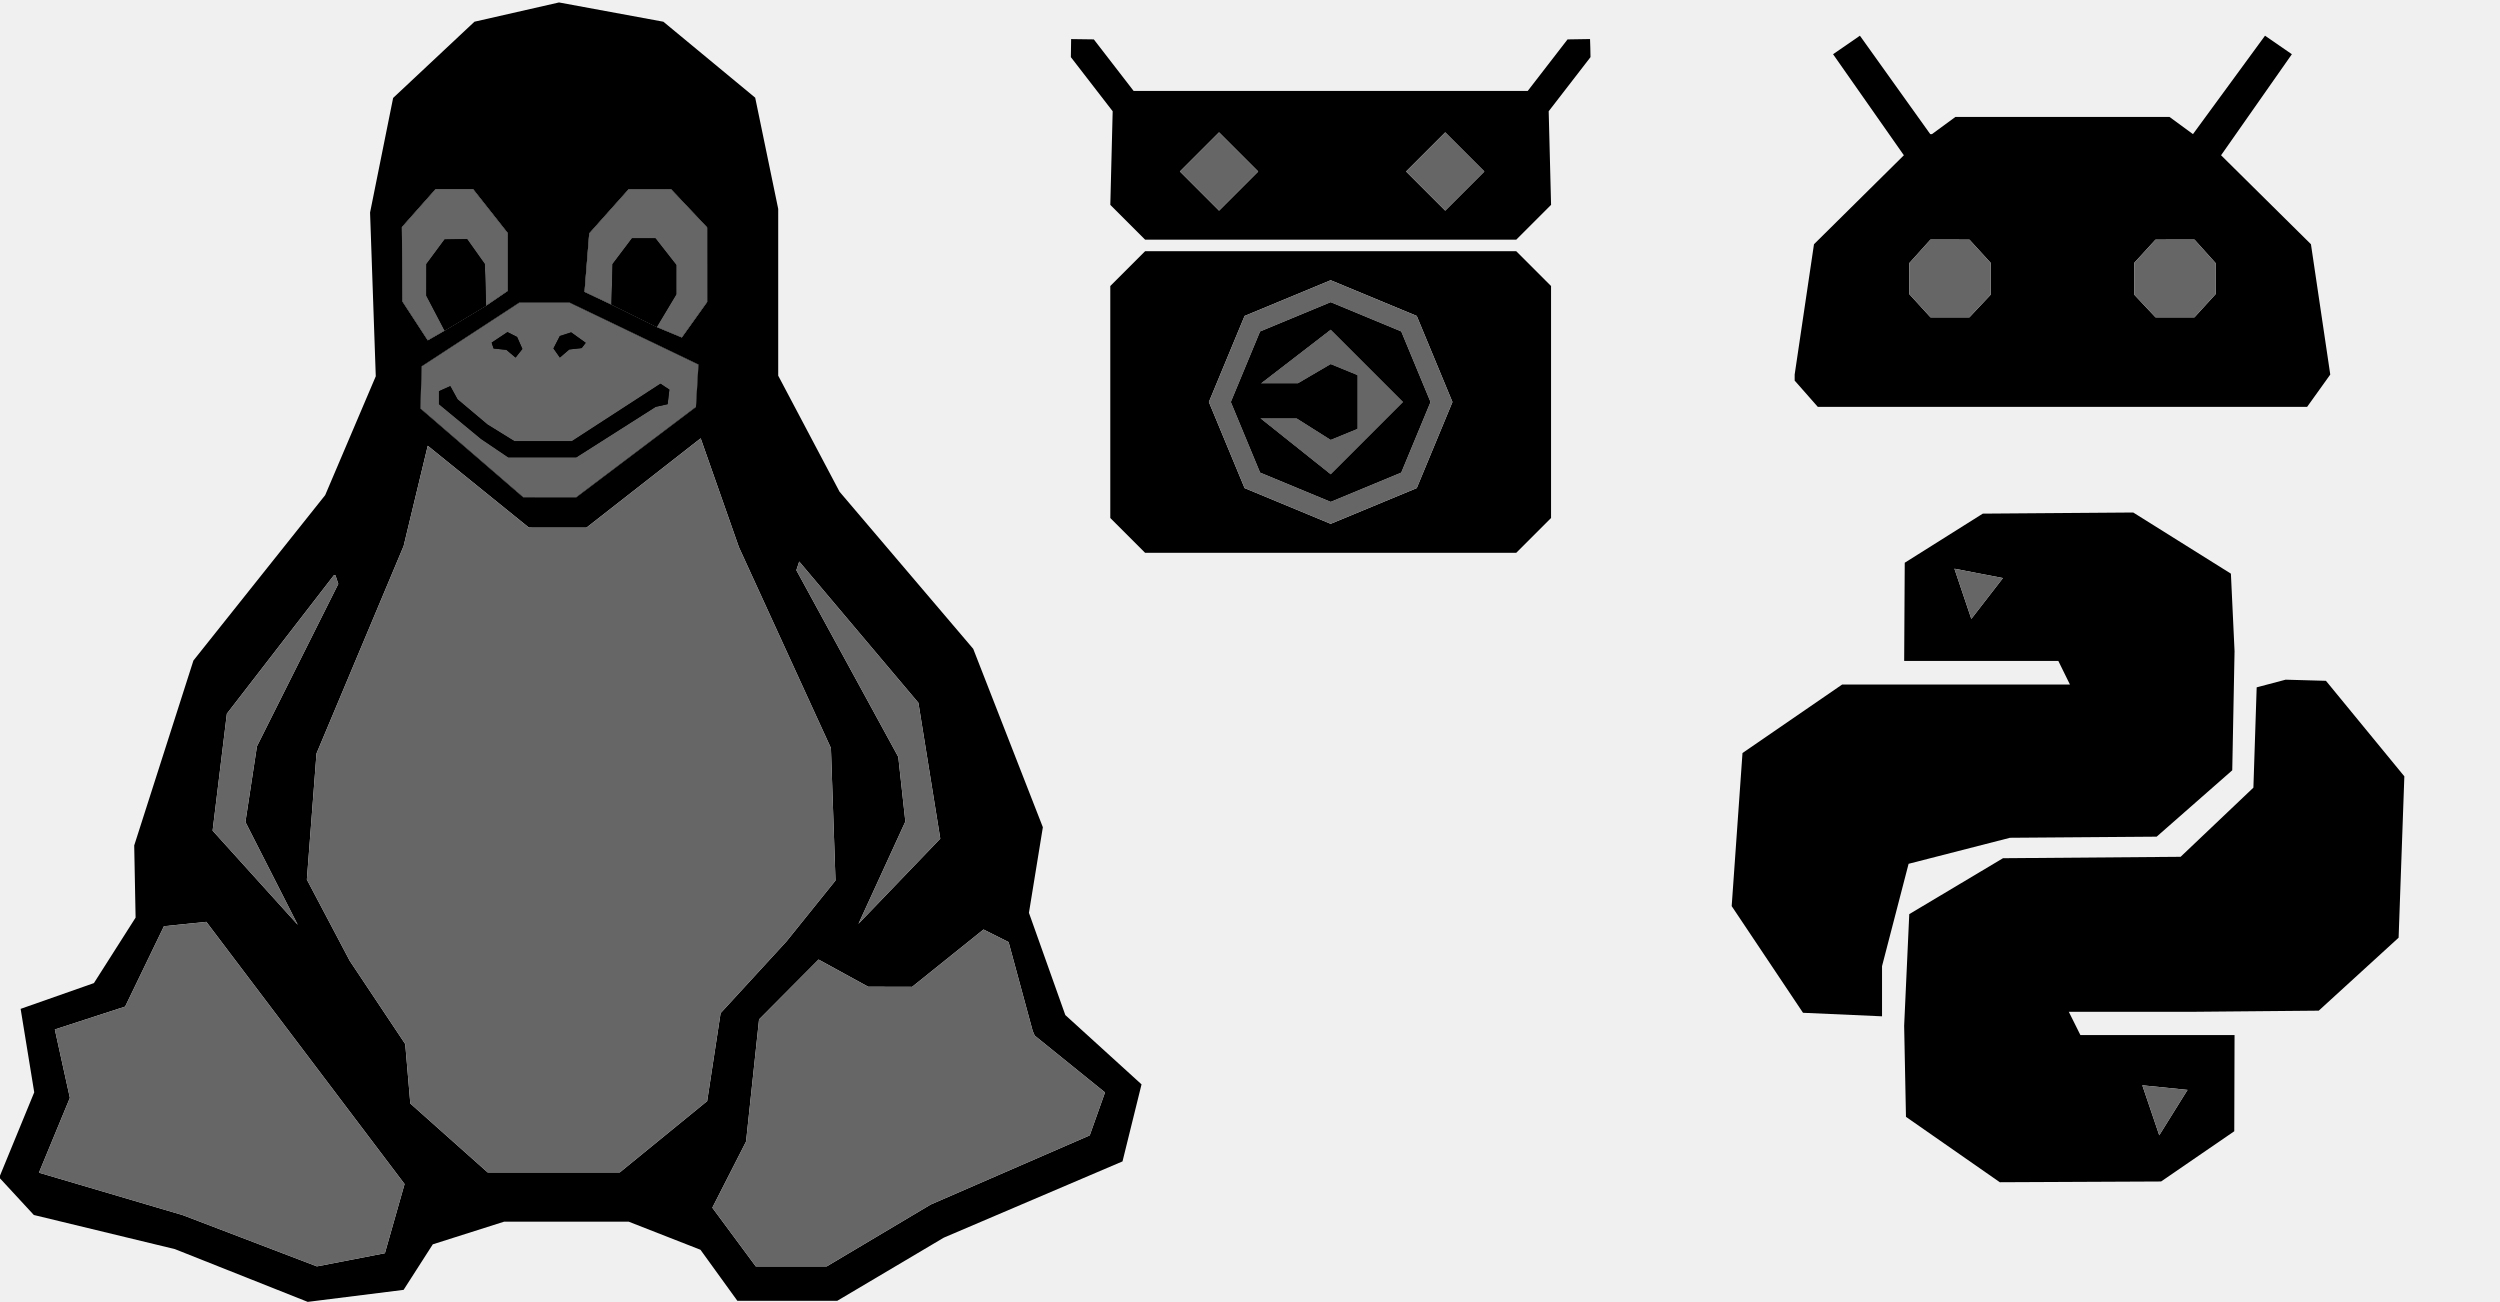
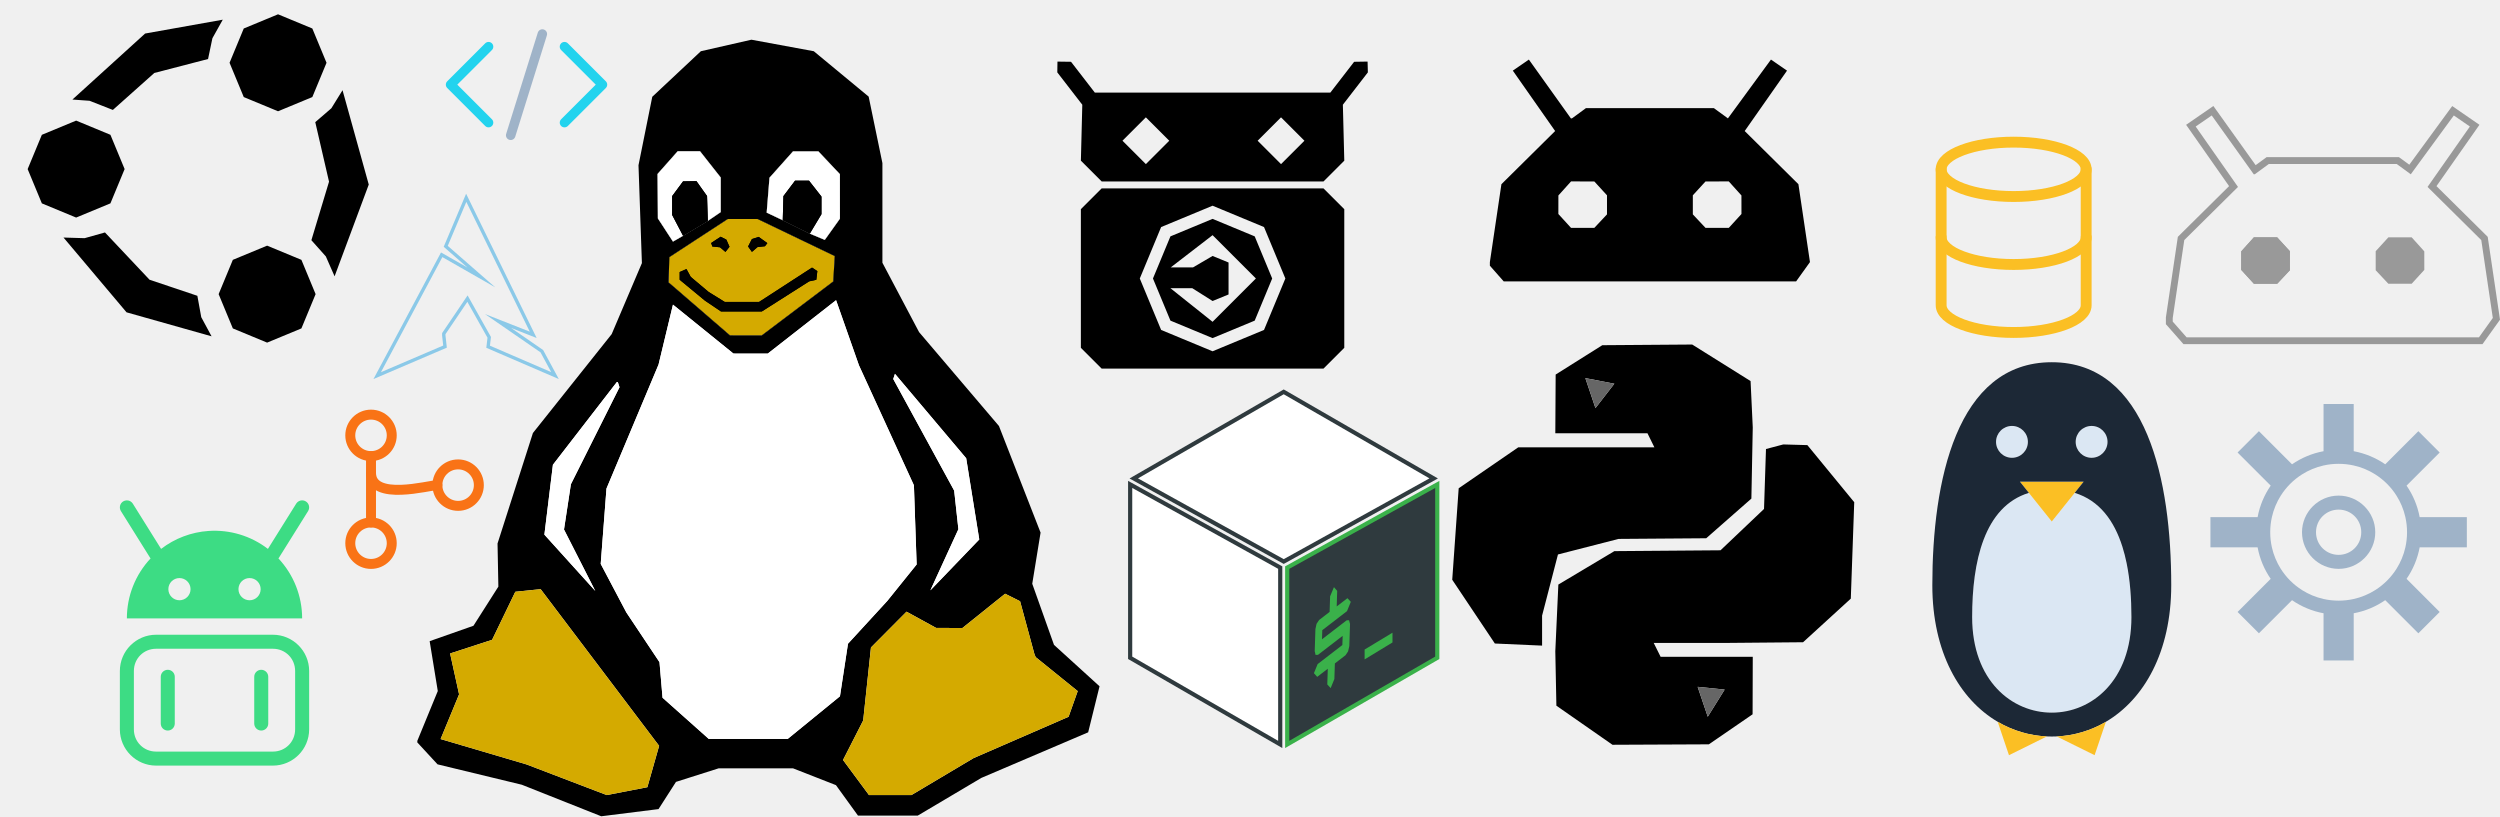
- <svg xmlns="http://www.w3.org/2000/svg" width="2181.276" height="1135.894" viewBox="0 0 2181.276 1135.894" version="1.1" id="svg1" xml:space="preserve">
-   <defs id="defs1" />
-   <path style="fill:#ececec;fill-opacity:1;stroke-width:10;stroke-linecap:square;paint-order:stroke fill markers" d="M 373.226,296.944 C 397.071,283.508 420.402,269.26 443,253.83 v -50.486 l -30.285,-38.4 h -32.596 l -29.459,33.218 0.492,64.916 z" id="path122" />
-   <path id="path123" style="fill:#000000;fill-opacity:1;stroke-width:10;stroke-linecap:square;paint-order:stroke fill markers" d="M 548.5 165.092 L 514.098 203.646 L 510 254.641 L 533.5 265.771 L 572.963 285.309 L 594.885 294.443 L 617 263.449 L 616.98 198.443 L 585.5 165.094 L 548.5 165.092 z " />
-   <path style="fill:#000000;fill-opacity:1;stroke-width:10;stroke-linecap:square;paint-order:stroke fill markers" d="m 453.188,263.945 h 43.623 l 112.617,54.094 -2.217,37.096 -104.444,78.81 -46.267,-0.059 -89.683,-77.441 1.111,-36.857 z" id="path57" />
-   <path id="path166" style="fill:#000000;fill-opacity:1;stroke-width:10;stroke-linecap:square;paint-order:stroke fill markers" d="M 380.117 164.943 L 350.658 198.162 L 351.15 263.078 L 373.227 296.943 L 387.988 288.443 L 424.113 266.725 L 443 253.83 L 443 203.344 L 412.715 164.943 L 380.117 164.943 z " />
-   <path id="path57-8" style="fill:#666666;fill-opacity:1;stroke-width:10;stroke-linecap:square;paint-order:stroke fill markers" d="m 453.188,263.943 -85.26,55.645 -1.109,36.855 89.682,77.441 46.268,0.059 104.443,-78.809 2.217,-37.096 -112.617,-54.096 z m -10.402,25.85 8.385,4.279 4.588,10.371 -5.926,7.5 -7.967,-6.732 -11.178,-1.154 -1.688,-5.096 z m 55.537,0.232 12.678,9.107 -3.5,4.543 -10.863,1.217 -8.137,7.01 -5.574,-7.881 5.574,-10.84 z m 77.938,44.826 7.74,5.121 -1.5,12.645 -10.471,2.326 -69.18,44 H 443.4 L 419.785,382.986 383,352.588 v -11.244 l 9.883,-4.4 6.295,11.5 26.125,22 23.441,14.5 h 50.277 z" />
-   <path id="path1" style="fill:#000000" d="m 487.736,2.137 -73.77,16.807 -70.959,66.52 -20.121,99.98 4.979,142.859 -44.133,103.703 -114.967,144.314 -51.666,161.346 1.211,62.957 L 81.934,857.771 18,880.24 29.871,953.061 0,1025.76 v 2.359 l 29.527,31.971 123.037,29.762 115.936,46.043 83.645,-10.48 25.473,-39.723 62.139,-19.746 108.744,-0.039 62.674,24.537 32.174,44.5 h 87.191 l 92.957,-55.086 L 979.398,1013.334 996,946.123 929.5,885.648 897.758,796.443 909.906,721.764 849.146,566.121 732.5,429.014 679,327.783 v -145.5 L 658.918,85.232 578.789,18.943 Z M 380.117,164.943 h 32.598 L 443,203.344 v 50.486 l -18.887,12.895 -36.125,21.719 -14.762,8.5 -22.076,-33.865 -0.492,-64.916 z M 548.5,165.092 l 37,0.002 31.48,33.35 L 617,263.449 594.885,294.443 572.963,285.309 533.5,265.771 510,254.641 l 4.098,-50.994 z m -95.312,98.852 h 43.623 l 112.617,54.096 -2.217,37.096 -104.443,78.809 -46.268,-0.059 -89.682,-77.441 1.109,-36.855 z m 158.158,118.5 33.381,95 L 725,652.713 l 3.988,115.535 -42.82,53.195 -57.426,62.529 -11.723,76.742 -76.264,62.229 H 425.479 L 358,962.84 l -4.441,-51.918 -48.414,-72.609 -37.414,-70.869 8.416,-110 76.008,-181 21.068,-87.5 88.277,71.422 50.164,0.01 z m 85.975,107.5 L 801.312,613.201 820.406,731.744 749,806.064 789.924,716.812 783.768,660.443 694.82,497.521 Z m -406.031,12 h 1.391 l 2.488,7.541 -70.973,141.66 -10.066,66.057 45.684,89.742 L 185.5,724.729 197.939,622.711 Z M 180.039,804.324 353,1033.094 335.832,1093.443 276.5,1104.932 159.477,1060.213 33.969,1023.166 60.967,957.914 47.836,898.209 l 61.34,-19.941 33.861,-70.131 z m 678.09,6.668 21.871,10.969 21.02,77.482 1.77,4.135 61.34,49.586 -13.318,37.455 -138.697,60.32 -90.799,54.006 H 659.412 L 621.5,1053.721 l 29.43,-57.701 11.35,-106.574 51.92,-52.25 43.301,23.732 38.312,0.098 z" />
-   <path id="path17" d="m 1622.794,31.15 -23.43,16.15 61.781,88.176 -78.426,77.623 -16.855,113.699 v 5.277 l 20.215,22.949 h 213.443 213.443 l 20.215,-28.227 -16.855,-113.699 -78.426,-77.623 61.781,-88.176 -23.43,-16.15 -62.859,85.875 -20.48,-15 h -93.389 -93.389 l -20.48,15 h -1.5 z m 61.57,177.877 34,0.074 18.5,20.213 v 27.836 l -18.5,19.699 -34,0.008 -18.5,-20.25 0.043,-27.082 z m 230.316,0 18.457,20.498 0.043,27.082 -18.5,20.25 -34,-0.008 -18.5,-19.699 v -27.836 l 18.5,-20.213 z" />
-   <path d="M 1322.938,219.199 H 999.106 l -30.369,30.369 v 202.395 l 30.369,30.369 h 323.832 l 30.369,-30.369 V 249.568 Z m -161.916,237.829 -75.104,-31.157 -31.158,-75.105 31.158,-75.105 75.104,-31.157 75.106,31.157 31.156,75.105 -31.156,75.105 z m 0,-193.298 -61.514,25.521 -25.522,61.514 25.522,61.514 61.514,25.522 61.514,-25.522 25.522,-61.514 -25.522,-61.514 z m 0,150.277 -61.559,-49.079 h 31.917 l 29.642,18.711 23.326,-9.566 v -46.652 l -23.326,-9.566 -28.534,16.704 h -32.529 l 61.062,-47.054 63.241,63.241 z m 226.304,-379.945 -19.628,0.325 -34.745,44.97 H 989.111 l -34.745,-44.989 -19.8,-0.268 -0.229,15.748 36.485,47.226 -2.064,81.665 30.369,30.369 h 323.832 l 30.369,-30.369 -2.083,-81.665 36.485,-47.226 c 0,-5.1 -0.268,-11.037 -0.401,-15.786 z m -323.698,149.723 -34.153,-34.153 34.153,-34.153 34.153,34.153 z m 197.33,0 -34.153,-34.153 34.153,-34.153 34.153,34.153 z" id="path1-3" style="stroke-width:19.112" />
-   <path d="m 1861.257,447.163 85.229,53.358 3.182,67.631 -2.006,103.939 -65.954,57.907 -127.966,0.973 -88.476,22.706 -23.173,89.306 v 43.76 l -68.939,-3.068 -62.242,-93.079 9.433,-133.577 86.98,-59.78 h 198.713 l -10.112,-20.555 h -134.517 l 0.495,-85.687 68.104,-42.844 z m -156.02,49.035 14.758,43.794 27.591,-35.621 z m 324.176,97.822 68.406,83.353 -5.008,140.772 -69.701,63.671 -107.193,0.966 h -110.876 l 10.112,20.307 h 134.517 l -0.248,83.937 -63.864,43.834 -140.688,0.654 -81.893,-57.058 -1.585,-79.44 4.458,-97.427 81.779,-48.787 154.975,-1.238 63.51,-60.34 2.86,-87.512 25.28,-6.683 z m -160.231,352.903 14.79,43.639 24.669,-39.615 z" id="path1-6" style="stroke-width:24.765" />
-   <path style="fill:#666666;fill-opacity:1;stroke-width:10;stroke-linecap:square;paint-order:stroke fill markers" d="m 143.036,808.137 37.002,-3.813 L 353,1033.094 335.832,1093.444 276.5,1104.931 159.477,1060.213 33.969,1023.167 60.967,957.913 47.836,898.209 109.176,878.268 Z" id="path50" />
-   <path style="fill:#666666;fill-opacity:1;stroke-width:10;stroke-linecap:square;paint-order:stroke fill markers" d="m 621.5,1053.721 29.43,-57.701 5.675,-53.288 5.675,-53.288 51.919,-52.249 43.3,23.732 38.312,0.099 62.317,-50.033 21.87,10.968 21.019,77.483 1.771,4.133 61.34,49.587 -13.319,37.454 -138.696,60.32 -90.799,54.005 H 659.412 Z" id="path51" />
-   <path style="fill:#666666;fill-opacity:1;stroke-width:10;stroke-linecap:square;paint-order:stroke fill markers" d="m 694.82,497.521 2.5,-7.576 103.993,123.257 19.092,118.543 -71.405,74.32 40.923,-89.252 -6.157,-56.367 z" id="path52" />
-   <path id="path53" style="fill:#666666;fill-opacity:1;stroke-width:10;stroke-linecap:square;paint-order:stroke fill markers" d="M 291.289 501.943 L 197.939 622.711 L 185.5 724.729 L 259.812 806.943 L 214.129 717.201 L 224.195 651.145 L 295.168 509.484 L 292.68 501.943 L 291.289 501.943 z " />
-   <path style="fill:#666666;fill-opacity:1;stroke-width:10;stroke-linecap:square;paint-order:stroke fill markers" d="m 373.222,388.943 88.277,71.421 50.165,0.01 99.681,-77.931 33.381,95 80.273,175.269 1.994,57.768 1.994,57.768 -42.822,53.195 -57.425,62.528 -11.723,76.743 -76.264,62.23 H 425.479 l -67.479,-60.105 -4.442,-51.918 -48.414,-72.609 -37.413,-70.868 8.416,-110 76.008,-181 z" id="path54" />
-   <path style="fill:#666666;fill-opacity:1;stroke-width:10;stroke-linecap:square;paint-order:stroke fill markers" d="m 380.118,164.944 h 32.596 L 443,203.344 v 50.486 l -18.886,12.895 -1.118,-36.281 -15.514,-21.846 -19.516,0.346 -15.917,21.5 -0.048,27.473 15.988,30.527 -14.762,8.5 -22.075,-33.866 -0.492,-64.916 z" id="path55" />
-   <path style="fill:#666666;fill-opacity:1;stroke-width:10;stroke-linecap:square;paint-order:stroke fill markers" d="m 548.5,165.092 37,0.002 31.481,33.351 0.019,65.005 -22.115,30.995 -21.921,-9.136 L 590,256.874 v -25.714 l -18.171,-23.216 h -20.362 l -16.967,22.5 -1,35.327 -23.5,-11.13 4.099,-50.995 z" id="path56" />
-   <path style="fill:#000000;fill-opacity:1;stroke-width:10;stroke-linecap:square;paint-order:stroke fill markers" d="m 424.114,266.725 -36.126,21.719 -15.988,-30.527 0.048,-27.473 15.917,-21.5 19.516,-0.346 15.514,21.846 z" id="path68" />
-   <path style="fill:#000000;fill-opacity:1;stroke-width:10;stroke-linecap:square;paint-order:stroke fill markers" d="m 551.467,207.944 h 20.362 L 590,231.16 v 25.714 l -17.037,28.434 -39.464,-19.536 1,-35.327 z" id="path69" />
-   <path d="m 1161.022,287.504 -61.062,47.055 h 32.529 l 28.533,-16.703 23.326,9.564 v 46.652 l -23.326,9.566 -29.641,-18.711 h -31.918 l 61.559,49.078 63.242,-63.26 z" style="fill:#666666;fill-opacity:1;stroke-width:19.112" id="path75" />
-   <path d="m 1161.022,263.731 -61.512,25.521 -25.523,61.514 25.523,61.514 61.512,25.521 61.514,-25.521 25.523,-61.514 -25.523,-61.514 z m 0,23.773 63.242,63.242 -63.242,63.26 -61.559,-49.078 h 31.918 l 29.64,18.711 23.326,-9.566 v -46.652 l -23.326,-9.564 -28.533,16.703 h -32.529 z" style="fill:#000000;fill-opacity:1;stroke-width:19.112" id="path74" />
-   <path d="m 1161.022,244.504 -75.103,31.156 -31.158,75.105 31.158,75.105 75.103,31.156 75.107,-31.156 31.156,-75.105 -31.156,-75.105 z m 0,19.227 61.514,25.521 25.523,61.514 -25.523,61.514 -61.514,25.521 -61.512,-25.521 -25.523,-61.514 25.523,-61.514 z" style="fill:#666666;fill-opacity:1;stroke-width:19.112" id="path73" />
-   <path d="m 1063.629,115.479 -34.154,34.152 34.154,34.154 34.152,-34.154 z" style="fill:#666666;fill-opacity:1;stroke-width:19.112" id="path71" />
-   <path d="m 1260.959,115.479 -34.154,34.152 34.154,34.154 34.152,-34.154 z" style="fill:#666666;fill-opacity:1;stroke-width:19.112" id="path70" />
-   <path d="m 1684.364,209.027 -18.457,20.498 -0.043,27.082 18.5,20.25 34,-0.008 18.5,-19.699 v -27.836 l -18.5,-20.213 z m 230.316,0 -34,0.074 -18.5,20.213 v 27.836 l 18.5,19.699 34,0.008 18.5,-20.25 -0.043,-27.082 z" id="path76" style="fill:#666666;fill-opacity:1" />
-   <path d="m 1705.236,496.197 14.758,43.795 27.592,-35.621 z m 163.945,450.727 14.791,43.639 24.668,-39.615 z" style="stroke-width:24.765;fill:#666666;fill-opacity:1" id="path77" />
-   <path style="fill:#000000;fill-opacity:1;stroke-width:10;stroke-linecap:square;paint-order:stroke fill markers" d="m 461.5,460.365 50.164,0.01" id="path124" />
-   <path d="m -243.721,394.832 -50.054,20.733 -20.733,50.054 20.733,50.054 50.054,20.733 50.054,-20.733 20.733,-50.054 -20.733,-50.054 z m -300.212,124.469 25.009,1.799 34.05,13.355 60.511,-53.955 78.469,-20.382 6.355,-30.351 15.13,-27.068 -113.39,20.229 z m 394.373,-13.638 -16.323,26.373 -23.493,20.251 20.091,86.933 -25.758,85.426 21.11,23.684 12.768,29.044 49.887,-133.972 z m -388.935,44.382 -50.054,20.733 -20.733,50.054 20.74,50.041 50.047,20.726 50.054,-20.733 20.733,-50.054 -20.733,-50.054 -50.054,-20.733 v 0.01 z m 42.078,163.288 -29.687,8.348 -30.825,-0.916 92.033,109.18 124.127,35.03 -15.062,-27.936 -5.676,-31.226 -69.82,-23.455 -65.091,-69.046 v 0.01 z m 236.753,19.264 -50.054,20.733 -20.733,50.054 20.733,50.054 50.054,20.733 50.054,-20.733 20.733,-50.054 -20.733,-50.054 z" id="path1-7" style="stroke-width:20.759" />
-   <path d="M 442.785,289.793 429,298.961 l 1.688,5.096 11.178,1.154 7.967,6.732 5.926,-7.5 -4.588,-10.371 z m 55.537,0.232 -9.822,3.156 -5.574,10.84 5.574,7.881 8.137,-7.01 10.863,-1.217 3.5,-4.543 z m 77.938,44.826 -77.238,50.092 h -50.277 l -23.441,-14.5 -26.125,-22 -6.295,-11.5 L 383,341.344 v 11.244 l 36.785,30.398 23.615,15.957 h 59.449 l 69.18,-44 10.471,-2.326 1.5,-12.645 z" style="fill:#000000" id="path1-1" />
-   <path d="m 2552.807,417.447 25.697,29.174 h 217.961 218.582 l 25.561,-35.691 -17.938,-120.998 -74.797,-74.031 62.723,-89.518 -39.73,-27.387 -62.691,85.648 -15.051,-11.023 h -96.658 -96.658 l -15.941,11.674 -61.709,-86.363 -39.822,27.451 62.723,89.518 -74.797,74.031 -17.453,117.727 z m 10,-3.775 v -5.277 l 16.855,-113.699 78.426,-77.623 -61.781,-88.176 23.43,-16.15 61.359,85.875 h 1.5 l 20.48,-15 h 93.389 93.389 l 20.48,15 62.859,-85.875 23.43,16.15 -61.781,88.176 78.426,77.623 16.855,113.699 -20.215,28.227 h -213.443 -213.443 z" style="fill:#999999" id="path175" />
-   <path d="m 2869.123,334.787 12.828,13.66 h 25.264 l 12.902,-14.121 -0.031,-19.363 -12.906,-14.334 -25.145,0.055 -12.912,14.109 z" style="fill:#999999" id="path174" />
-   <path d="m 2859.123,338.744 18.5,19.699 34,0.01 18.5,-20.25 -0.043,-27.082 -18.457,-20.498 -34,0.072 -18.5,20.213 z m 10,-3.957 v -19.99 l 12.912,-14.109 25.145,-0.055 12.906,14.334 0.031,19.363 -12.902,14.121 h -25.264 z" style="fill:#999999" id="path173" />
-   <path d="m 2672.813,334.33 12.902,14.121 h 25.264 l 12.828,-13.66 v -19.99 l -12.912,-14.109 -25.145,-0.055 -12.906,14.334 z" style="fill:#999999" id="path172" />
-   <path d="m 2662.807,338.205 18.5,20.25 34,-0.01 18.5,-19.699 v -27.836 l -18.5,-20.213 -34,-0.074 -18.457,20.5 z m 10.006,-3.875 0.031,-19.363 12.906,-14.334 25.145,0.055 12.912,14.109 v 19.99 l -12.828,13.66 h -25.264 z" style="fill:#999999" id="path171" />
-   <path d="m 2562.807,413.672 20.215,22.949 h 213.443 213.443 l 20.215,-28.227 -16.855,-113.699 -78.426,-77.623 61.781,-88.176 -23.43,-16.15 -62.859,85.875 -20.48,-15 h -93.389 -93.389 l -20.48,15 h -1.5 l -61.359,-85.875 -23.43,16.15 61.781,88.176 -78.426,77.623 -16.855,113.699 z m 100,-75.467 0.043,-27.082 18.457,-20.5 34,0.074 18.5,20.213 v 27.836 l -18.5,19.699 -34,0.01 z m 196.316,0.539 v -27.836 l 18.5,-20.213 34,-0.072 18.457,20.498 0.043,27.082 -18.5,20.25 -34,-0.01 z" id="path170" />
+ <svg xmlns="http://www.w3.org/2000/svg" width="3649.888" height="1191.721" viewBox="0 0 3649.888 1191.721" version="1.1" id="svg1" xml:space="preserve">
+   <defs id="defs1">
+     <filter style="color-interpolation-filters:sRGB" id="filter280" x="-0.04" y="-0.028" width="1.079" height="1.072">
+       <feFlood result="flood" in="SourceGraphic" flood-opacity="0.498" flood-color="rgb(0,0,0)" id="feFlood279" />
+       <feGaussianBlur result="blur" in="SourceGraphic" stdDeviation="3" id="feGaussianBlur279" />
+       <feOffset result="offset" in="blur" dx="0" dy="3.9" id="feOffset279" />
+       <feComposite result="comp1" operator="in" in="flood" in2="offset" id="feComposite279" />
+       <feComposite result="comp2" operator="out" in="comp1" in2="SourceGraphic" id="feComposite280" />
+     </filter>
+     <filter style="color-interpolation-filters:sRGB" id="filter251" x="-0.033" y="-0.033" width="1.066" height="1.085">
+       <feFlood result="flood" in="SourceGraphic" flood-opacity="0.498" flood-color="rgb(0,0,0)" id="feFlood249" />
+       <feGaussianBlur result="blur" in="SourceGraphic" stdDeviation="3" id="feGaussianBlur249" />
+       <feOffset result="offset" in="blur" dx="0" dy="3.9" id="feOffset249" />
+       <feComposite result="comp1" operator="in" in="flood" in2="offset" id="feComposite250" />
+       <feComposite result="comp2" operator="out" in="comp1" in2="SourceGraphic" id="feComposite251" />
+     </filter>
+   </defs>
+   <path style="fill:#ececec;fill-opacity:1;stroke-width:10;stroke-linecap:square;paint-order:stroke fill markers" d="m 982.507,352.771 c 23.845,-13.436 47.176,-27.684 69.774,-43.114 v -50.486 l -30.285,-38.4 h -32.596 l -29.459,33.218 0.492,64.916 z" id="path122" />
+   <path id="path123" style="fill:#000000;fill-opacity:1;stroke-width:10;stroke-linecap:square;paint-order:stroke fill markers" d="m 1157.781,220.919 -34.402,38.555 -4.098,50.994 23.5,11.131 39.463,19.537 21.922,9.135 22.115,-30.994 -0.019,-65.006 -31.48,-33.35 z" />
+   <path style="fill:#000000;fill-opacity:1;stroke-width:10;stroke-linecap:square;paint-order:stroke fill markers" d="m 1062.469,319.772 h 43.623 l 112.617,54.094 -2.217,37.096 -104.444,78.81 -46.267,-0.059 -89.682,-77.441 1.111,-36.857 z" id="path57" />
+   <path id="path166" style="fill:#000000;fill-opacity:1;stroke-width:10;stroke-linecap:square;paint-order:stroke fill markers" d="m 989.398,220.77 -29.459,33.219 0.492,64.916 22.076,33.865 14.762,-8.5 36.125,-21.719 18.887,-12.895 v -50.486 l -30.285,-38.4 z" />
+   <path id="path57-8" style="fill:#d4aa00;fill-opacity:1;stroke-width:10;stroke-linecap:square;paint-order:stroke fill markers" d="m 1062.468,319.77 -85.26,55.645 -1.109,36.855 89.682,77.441 46.268,0.059 104.443,-78.809 2.217,-37.096 -112.617,-54.096 z m -10.402,25.85 8.385,4.279 4.588,10.371 -5.926,7.5 -7.967,-6.732 -11.178,-1.154 -1.688,-5.096 z m 55.537,0.232 12.678,9.107 -3.5,4.543 -10.863,1.217 -8.137,7.01 -5.574,-7.881 5.574,-10.84 z m 77.938,44.826 7.74,5.121 -1.5,12.645 -10.471,2.326 -69.18,44 h -59.449 l -23.615,-15.957 -36.785,-30.398 v -11.244 l 9.883,-4.4 6.295,11.5 26.125,22 23.442,14.5 h 50.277 z" />
+   <path id="path1" style="fill:#000000" d="m 1097.017,57.964 -73.769,16.807 -70.959,66.519 -20.121,99.981 4.979,142.859 -44.133,103.703 -114.967,144.314 -51.666,161.346 1.211,62.957 -36.377,57.148 -63.934,22.469 11.871,72.82 -29.871,72.699 v 2.359 l 29.527,31.971 123.037,29.762 115.936,46.043 83.645,-10.48 25.473,-39.723 62.139,-19.746 108.744,-0.039 62.674,24.537 32.174,44.5 h 87.191 l 92.957,-55.086 155.902,-66.523 16.602,-67.211 -66.5,-60.475 -31.742,-89.205 12.149,-74.68 -60.76,-155.643 -116.647,-137.107 -53.5,-101.231 v -145.5 l -20.082,-97.051 L 1188.07,74.77 Z M 989.398,220.77 h 32.598 l 30.285,38.4 v 50.486 l -18.887,12.895 -36.125,21.719 -14.762,8.5 -22.076,-33.865 -0.492,-64.916 z m 168.383,0.148 h 37 l 31.48,33.35 0.019,65.006 -22.115,30.994 -21.922,-9.135 -39.463,-19.537 -23.5,-11.131 4.098,-50.994 z m -95.312,98.852 h 43.623 l 112.617,54.096 -2.217,37.096 -104.443,78.809 -46.268,-0.059 -89.682,-77.441 1.109,-36.855 z m 158.158,118.5 33.381,95 80.273,175.269 3.988,115.535 -42.82,53.195 -57.426,62.529 -11.723,76.742 -76.264,62.229 h -115.277 l -67.478,-60.104 -4.441,-51.918 -48.414,-72.609 -37.414,-70.869 8.416,-110 76.008,-181 21.068,-87.5 88.277,71.422 50.164,0.01 z m 85.975,107.5 103.992,123.258 19.094,118.543 -71.406,74.32 40.924,-89.252 -6.156,-56.369 -88.947,-162.922 z m -406.031,12 h 1.391 l 2.488,7.541 -70.973,141.66 -10.066,66.057 45.684,89.742 -74.312,-82.215 12.439,-102.018 z m -111.25,302.381 172.961,228.77 -17.168,60.35 -59.332,11.488 -117.023,-44.719 -125.508,-37.047 26.998,-65.252 -13.131,-59.705 61.34,-19.941 33.861,-70.131 z m 678.09,6.668 21.871,10.969 21.02,77.483 1.77,4.135 61.34,49.586 -13.318,37.455 -138.697,60.32 -90.799,54.006 h -61.902 l -37.912,-51.225 29.43,-57.701 11.35,-106.574 51.92,-52.25 43.301,23.732 38.312,0.098 z" />
+   <path id="path17" d="m 2232.075,86.977 -23.43,16.15 61.781,88.176 -78.426,77.623 -16.855,113.699 v 5.277 l 20.215,22.949 h 213.443 213.443 l 20.215,-28.227 -16.855,-113.699 -78.426,-77.623 61.781,-88.176 -23.43,-16.15 -62.859,85.875 -20.48,-15 h -93.389 -93.389 l -20.48,15 h -1.5 z m 61.57,177.877 34,0.074 18.5,20.213 v 27.836 l -18.5,19.699 -34,0.01 -18.5,-20.25 0.043,-27.082 z m 230.316,0 18.457,20.498 0.043,27.082 -18.5,20.25 -34,-0.01 -18.5,-19.699 v -27.836 l 18.5,-20.213 z" />
+   <path d="m 1932.219,275.026 h -323.832 l -30.369,30.369 v 202.395 l 30.369,30.369 h 323.832 l 30.369,-30.369 v -202.395 z m -161.916,237.828 -75.104,-31.157 -31.158,-75.105 31.158,-75.105 75.104,-31.157 75.106,31.157 31.156,75.105 -31.156,75.105 z m 0,-193.298 -61.514,25.521 -25.522,61.514 25.522,61.514 61.514,25.522 61.514,-25.522 25.522,-61.514 -25.522,-61.514 z m 0,150.277 -61.559,-49.079 h 31.917 l 29.642,18.71 23.326,-9.566 v -46.652 l -23.326,-9.566 -28.534,16.704 h -32.529 l 61.062,-47.054 63.241,63.241 z m 226.304,-379.945 -19.628,0.325 -34.745,44.97 h -343.842 l -34.745,-44.989 -19.8,-0.268 -0.229,15.748 36.485,47.225 -2.064,81.665 30.369,30.369 h 323.832 l 30.369,-30.369 -2.083,-81.665 36.485,-47.225 c 0,-5.1 -0.268,-11.037 -0.401,-15.786 z m -323.698,149.723 -34.153,-34.153 34.153,-34.153 34.153,34.153 z m 197.33,0 -34.153,-34.153 34.153,-34.153 34.153,34.153 z" id="path1-3" style="stroke-width:19.112" />
+   <path d="m 2470.538,502.99 85.229,53.358 3.182,67.631 -2.006,103.939 -65.954,57.907 -127.966,0.973 -88.476,22.706 -23.173,89.306 v 43.76 l -68.939,-3.068 -62.242,-93.079 9.433,-133.577 86.98,-59.78 h 198.713 l -10.112,-20.555 H 2270.691 l 0.495,-85.687 68.104,-42.844 z m -156.02,49.035 14.758,43.794 27.591,-35.621 z m 324.176,97.822 68.406,83.353 -5.008,140.772 -69.701,63.671 -107.193,0.966 h -110.876 l 10.112,20.307 h 134.517 l -0.248,83.937 -63.864,43.834 -140.688,0.654 -81.893,-57.058 -1.585,-79.44 4.458,-97.427 81.779,-48.787 154.975,-1.238 63.51,-60.34 2.86,-87.512 25.28,-6.683 z m -160.231,352.903 14.79,43.639 24.669,-39.615 z" id="path1-6" style="stroke-width:24.765" />
+   <path style="fill:#d4aa00;fill-opacity:1;stroke-width:10;stroke-linecap:square;paint-order:stroke fill markers" d="m 752.317,863.963 37.002,-3.813 172.962,228.77 -17.168,60.35 -59.332,11.487 -117.023,-44.718 -125.508,-37.046 26.998,-65.254 -13.131,-59.704 61.34,-19.941 z" id="path50" />
+   <path style="fill:#d4aa00;fill-opacity:1;stroke-width:10;stroke-linecap:square;paint-order:stroke fill markers" d="m 1230.781,1109.548 29.43,-57.701 5.675,-53.288 5.675,-53.288 51.919,-52.249 43.3,23.732 38.312,0.099 62.317,-50.033 21.87,10.968 21.019,77.483 1.771,4.133 61.34,49.587 -13.319,37.454 -138.696,60.32 -90.799,54.005 h -61.903 z" id="path51" />
+   <path style="fill:#ffffff;fill-opacity:1;stroke-width:10;stroke-linecap:square;paint-order:stroke fill markers" d="m 1304.101,553.347 2.5,-7.576 103.993,123.257 19.092,118.543 -71.405,74.32 40.923,-89.252 -6.157,-56.367 z" id="path52" />
+   <path id="path53" style="fill:#ffffff;fill-opacity:1;stroke-width:10;stroke-linecap:square;paint-order:stroke fill markers" d="m 900.57,557.77 -93.35,120.767 -12.439,102.018 74.312,82.215 -45.684,-89.742 10.066,-66.057 70.973,-141.66 -2.488,-7.541 z" />
+   <path style="fill:#ffffff;fill-opacity:1;stroke-width:10;stroke-linecap:square;paint-order:stroke fill markers" d="m 982.503,444.77 88.277,71.421 50.165,0.01 99.681,-77.93 33.381,95 80.273,175.269 1.994,57.767 1.994,57.768 -42.822,53.195 -57.425,62.528 -11.723,76.743 -76.264,62.23 h -115.276 l -67.479,-60.105 -4.442,-51.918 -48.414,-72.609 -37.413,-70.868 8.416,-110 76.008,-181 z" id="path54" />
+   <path style="fill:#ffffff;fill-opacity:1;stroke-width:10;stroke-linecap:square;paint-order:stroke fill markers" d="m 989.399,220.771 h 32.596 l 30.285,38.4 v 50.486 l -18.886,12.895 -1.118,-36.281 -15.514,-21.846 -19.516,0.346 -15.917,21.5 -0.048,27.473 15.988,30.527 -14.762,8.5 -22.075,-33.866 -0.492,-64.916 z" id="path55" />
+   <path style="fill:#ffffff;fill-opacity:1;stroke-width:10;stroke-linecap:square;paint-order:stroke fill markers" d="m 1157.781,220.919 h 37 l 31.481,33.351 0.019,65.005 -22.115,30.995 -21.921,-9.136 17.037,-28.434 v -25.714 l -18.171,-23.216 h -20.362 l -16.967,22.5 -1,35.327 -23.5,-11.13 4.099,-50.995 z" id="path56" />
+   <path style="fill:#000000;fill-opacity:1;stroke-width:10;stroke-linecap:square;paint-order:stroke fill markers" d="m 1033.395,322.552 -36.126,21.719 -15.988,-30.527 0.048,-27.473 15.917,-21.5 19.516,-0.346 15.514,21.846 z" id="path68" />
+   <path style="fill:#000000;fill-opacity:1;stroke-width:10;stroke-linecap:square;paint-order:stroke fill markers" d="m 1160.748,263.771 h 20.362 l 18.171,23.216 v 25.714 l -17.037,28.434 -39.464,-19.536 1,-35.327 z" id="path69" />
+   <path d="m 2314.517,552.024 14.758,43.795 27.592,-35.621 z m 163.945,450.727 14.791,43.639 24.668,-39.615 z" style="fill:#666666;fill-opacity:1;stroke-width:24.765" id="path77" />
+   <path style="fill:#000000;fill-opacity:1;stroke-width:10;stroke-linecap:square;paint-order:stroke fill markers" d="m 1070.781,516.192 50.164,0.01" id="path124" />
+   <path d="m 405.927,20.869 -50.054,20.733 -20.733,50.054 20.733,50.054 50.054,20.733 50.054,-20.733 20.733,-50.054 -20.733,-50.054 z m -300.212,124.469 25.009,1.799 34.05,13.355 60.511,-53.955 78.469,-20.382 6.355,-30.351 15.13,-27.067 -113.39,20.229 z m 394.373,-13.638 -16.323,26.373 -23.493,20.251 20.091,86.933 -25.758,85.426 21.11,23.684 12.768,29.044 49.887,-133.972 z m -388.935,44.382 -50.054,20.733 -20.733,50.054 20.74,50.041 50.047,20.726 50.054,-20.733 20.733,-50.054 -20.733,-50.054 -50.054,-20.733 v 0.01 z m 42.078,163.288 -29.687,8.348 -30.825,-0.916 92.033,109.18 124.127,35.03 -15.062,-27.936 -5.676,-31.226 -69.82,-23.455 -65.091,-69.046 v 0.01 z m 236.753,19.264 -50.054,20.733 -20.733,50.054 20.733,50.054 50.054,20.733 50.054,-20.733 20.733,-50.054 -20.733,-50.054 z" id="path1-7" style="stroke-width:20.759" />
+   <path d="m 1052.066,345.62 -13.785,9.168 1.688,5.096 11.178,1.154 7.967,6.732 5.926,-7.5 -4.588,-10.371 z m 55.537,0.232 -9.822,3.156 -5.574,10.84 5.574,7.881 8.137,-7.01 10.863,-1.217 3.5,-4.543 z m 77.938,44.826 -77.238,50.092 h -50.277 l -23.442,-14.5 -26.125,-22 -6.295,-11.5 -9.883,4.4 v 11.244 l 36.785,30.398 23.615,15.957 h 59.449 l 69.18,-44 10.471,-2.326 1.5,-12.645 z" style="fill:#000000" id="path1-1" />
+   <path d="m 3231.437,154.759 -39.822,27.451 62.723,89.518 -74.797,74.031 -17.453,117.727 v 9.789 l 25.697,29.174 h 217.961 218.582 l 25.561,-35.691 -17.938,-120.998 -74.797,-74.031 62.723,-89.518 -39.73,-27.387 -62.691,85.648 -15.051,-11.023 h -96.658 -96.658 l -15.941,11.674 z m -2.42,13.815 61.359,85.875 h 1.5 l 20.48,-15 h 93.389 93.389 l 20.48,15 62.859,-85.875 23.43,16.15 -61.781,88.176 78.426,77.623 16.855,113.699 -20.215,28.227 h -213.443 -213.443 l -20.215,-22.949 v -5.277 l 16.855,-113.699 78.426,-77.623 -61.781,-88.176 z m 61.57,177.877 34,0.074 18.5,20.213 v 27.836 l -18.5,19.699 -34,0.01 -18.5,-20.25 0.043,-27.082 z m 230.316,0 18.457,20.498 0.043,27.082 -18.5,20.25 -34,-0.01 -18.5,-19.699 v -27.836 l 18.5,-20.213 z" style="fill:#999999" id="path3" />
+   <path d="m 3290.588,346.45 -18.457,20.5 -0.043,27.082 18.5,20.25 34,-0.01 18.5,-19.699 v -27.836 l -18.5,-20.213 z" style="fill:#999999" id="path2" />
+   <g stroke="#22d3ee" stroke-width="3" stroke-linecap="round" stroke-linejoin="round" fill="none" id="g45" transform="matrix(4.619651,0,0,4.619651,556.1901,-88.91851)">
+     <path d="M 34,34 22,46 34,58" id="path43" />
+     <path d="M 58,34 70,46 58,58" id="path44" />
+     <path d="M 51,30 41,62" stroke="#9fb3c8" id="path45" />
+   </g>
+   <path id="path271" style="fill:#3ddc84;stroke-width:1.525" d="m 184.867,730.51 a 10.236,10.236 0 0 0 -5.068,1.548 10.236,10.236 0 0 0 -3.255,14.106 l 42.647,68.235 a 10.236,10.236 0 0 0 0.631,0.899 127.944,127.944 0 0 0 -34.598,87.504 H 441.113 a 127.944,127.944 0 0 0 -34.601,-87.504 10.236,10.236 0 0 0 0.631,-0.899 L 449.793,746.164 a 10.236,10.236 0 0 0 -3.255,-14.106 10.236,10.236 0 0 0 -7.727,-1.292 10.236,10.236 0 0 0 -6.378,4.547 l -41.283,66.055 a 127.944,127.944 0 0 0 -86.712,-26.213 127.944,127.944 0 0 0 -69.25,26.213 l -41.283,-66.055 a 10.236,10.236 0 0 0 -6.378,-4.547 10.236,10.236 0 0 0 -2.659,-0.256 z m 77.123,113.437 a 16.206,16.206 0 0 1 16.208,16.205 16.206,16.206 0 0 1 -16.208,16.208 16.206,16.206 0 0 1 -16.205,-16.208 16.206,16.206 0 0 1 16.205,-16.205 z m 102.356,0 a 16.206,16.206 0 0 1 16.208,16.205 16.206,16.206 0 0 1 -16.208,16.208 16.206,16.206 0 0 1 -16.205,-16.208 16.206,16.206 0 0 1 16.205,-16.205 z m -136.475,82.736 c -29.12,0 -52.884,23.764 -52.884,52.884 v 85.297 c 0,29.12 23.764,52.884 52.884,52.884 h 170.591 c 29.12,0 52.884,-23.764 52.884,-52.884 v -85.297 c 0,-29.12 -23.764,-52.884 -52.884,-52.884 z m 0,20.472 h 170.591 c 18.134,0 32.413,14.279 32.413,32.413 v 85.297 c 0,18.134 -14.279,32.413 -32.413,32.413 H 227.871 c -18.134,0 -32.413,-14.279 -32.413,-32.413 v -85.297 c 0,-18.134 14.279,-32.413 32.413,-32.413 z m 17.059,30.706 a 10.236,10.236 0 0 0 -10.235,10.237 v 68.235 a 10.236,10.236 0 0 0 10.235,10.237 10.236,10.236 0 0 0 10.234,-10.237 v -68.235 a 10.236,10.236 0 0 0 -10.234,-10.237 z m 136.475,0 a 10.236,10.236 0 0 0 -10.237,10.237 v 68.235 a 10.236,10.236 0 0 0 10.237,10.237 10.236,10.236 0 0 0 10.234,-10.237 v -68.235 a 10.236,10.236 0 0 0 -10.234,-10.237 z" />
+   <g transform="matrix(6.6162,0,0,6.6162,2939.851,346.45)" stroke="#fbbf24" stroke-width="2.4" fill="none" stroke-linecap="round" id="g50">
+     <ellipse cx="0" cy="-15" rx="16" ry="6" id="ellipse49" />
+     <path d="m -16,-15 v 30 a 16,6 0 0 0 32,0 v -30" id="path49" />
+     <path d="M -16,0 A 16,6 0 0 0 16,0" id="path50-3" />
+   </g>
+   <path id="path25" style="baseline-shift:baseline;display:inline;overflow:visible;vector-effect:none;fill:#9fb3c8;stroke-linecap:square;enable-background:accumulate;stop-color:#000000;stop-opacity:1" d="m 3392.277,589.87 v 22.021 46.846 c -16.821,3.125 -32.426,9.764 -46.021,19.121 l -32.779,-32.779 -15.57,-15.57 -31.141,31.141 15.57,15.57 32.779,32.779 c -9.357,13.595 -15.996,29.2 -19.121,46.022 h -46.846 -22.02 v 44.039 h 22.02 46.846 c 3.125,16.821 9.764,32.426 19.121,46.022 l -32.779,32.779 -15.57,15.57 31.141,31.141 15.57,-15.57 32.779,-32.779 c 13.595,9.357 29.2,15.996 46.021,19.121 v 46.846 22.021 h 44.039 v -22.021 -46.846 c 16.821,-3.125 32.426,-9.764 46.022,-19.121 l 32.779,32.779 15.57,15.57 31.141,-31.141 -15.57,-15.57 -32.779,-32.779 c 9.357,-13.596 15.996,-29.201 19.121,-46.022 h 46.846 22.021 v -44.039 h -22.021 -46.846 c -3.125,-16.821 -9.764,-32.426 -19.121,-46.022 l 32.779,-32.779 15.57,-15.57 -31.141,-31.141 -15.57,15.57 -32.779,32.779 c -13.595,-9.357 -29.2,-15.996 -46.022,-19.121 v -46.846 -22.021 z m 22.02,87.295 c 7.569,0 14.938,0.837 22.02,2.422 11.297,2.529 21.863,6.962 31.344,12.949 12.557,7.93 23.21,18.584 31.141,31.141 5.988,9.481 10.422,20.047 12.951,31.344 1.585,7.082 2.422,14.45 2.422,22.02 0,7.569 -0.837,14.938 -2.422,22.02 -2.529,11.297 -6.963,21.863 -12.951,31.344 -7.93,12.556 -18.584,23.211 -31.141,31.141 -9.481,5.987 -20.047,10.421 -31.344,12.949 -7.082,1.585 -14.45,2.422 -22.02,2.422 -7.569,0 -14.938,-0.837 -22.02,-2.422 -11.297,-2.529 -21.863,-6.962 -31.344,-12.949 -12.557,-7.93 -23.211,-18.584 -31.141,-31.141 -5.987,-9.481 -10.421,-20.047 -12.949,-31.344 -1.585,-7.082 -2.422,-14.45 -2.422,-22.02 0,-7.569 0.837,-14.938 2.422,-22.02 2.528,-11.297 6.962,-21.863 12.949,-31.344 7.93,-12.557 18.584,-23.211 31.141,-31.141 9.481,-5.987 20.047,-10.421 31.344,-12.949 7.082,-1.585 14.45,-2.422 22.02,-2.422 z m 0,46.398 c -29.413,0 -53.477,24.063 -53.477,53.477 0,29.413 24.063,53.477 53.477,53.477 29.413,0 53.477,-24.063 53.477,-53.477 0,-29.413 -24.063,-53.477 -53.477,-53.477 z m 0,20.447 c 18.363,0 33.029,14.666 33.029,33.029 0,18.363 -14.666,33.029 -33.029,33.029 -18.363,0 -33.029,-14.666 -33.029,-33.029 0,-18.363 14.666,-33.029 33.029,-33.029 z" />
+   <g id="g280" transform="matrix(6.055195,0,0,6.055195,-20.4228,-3339.156)">
+     <circle cx="92.827" cy="656.422" r="5" id="circle63" style="fill:none;stroke:#f97316;stroke-width:2.4;stroke-linecap:round" />
+     <circle cx="92.827" cy="682.422" r="5" id="circle64" style="fill:none;stroke:#f97316;stroke-width:2.4;stroke-linecap:round" />
+     <circle cx="113.827" cy="668.422" r="5" id="circle65" style="fill:none;stroke:#f97316;stroke-width:2.4;stroke-linecap:round" />
+     <path d="m 92.827,661.422 v 16" id="path65" style="fill:none;stroke:#f97316;stroke-width:2.4;stroke-linecap:round" />
+     <path d="m 92.827,665.422 c 0,7 14,3 16,3" id="path66" style="fill:none;stroke:#f97316;stroke-width:2.4;stroke-linecap:round" />
+   </g>
+   <g id="g74" transform="matrix(2.03119,0,0,2.03119,-1783.703,332.2332)">
+     <g id="g73">
+       <path d="m 1912.725,182.066 -110.861,61.445 v 130.605 l 110.861,-64.006 z" style="fill:#3ab14a;fill-opacity:1;stroke-width:5;stroke-linecap:round;stroke-linejoin:round;paint-order:stroke fill markers" id="path59" />
+       <path d="m 1688.982,182.066 v 128.045 l 110.861,64.006 V 243.512 Z" style="fill:#2f3a3e;fill-opacity:1;stroke-width:5;stroke-linecap:round;stroke-linejoin:round;paint-order:stroke fill markers" id="path61" />
+       <path d="m 1800.853,116.348 -110.83,63.986 110.83,61.428 110.83,-61.428 z" style="fill:#2f3a3e;fill-opacity:1;stroke-width:5;stroke-linecap:round;stroke-linejoin:round;paint-order:stroke fill markers" id="path60" />
+     </g>
+     <path d="m 1909.725,187.158 -104.861,58.121 v 123.643 l 104.861,-60.543 z" style="fill:#2f3a3e;fill-opacity:1;stroke-width:5;stroke-linecap:round;stroke-linejoin:round;paint-order:stroke fill markers" id="path63" />
+     <path d="m 1691.982,187.158 v 121.221 l 104.861,60.543 V 245.279 Z" style="fill:#ffffff;stroke-width:5;stroke-linecap:round;stroke-linejoin:round;paint-order:stroke fill markers" id="path64" />
+     <path d="m 1800.853,119.811 -104.736,60.471 104.736,58.051 104.736,-58.051 z" style="fill:#ffffff;stroke-width:5;stroke-linecap:round;stroke-linejoin:round;paint-order:stroke fill markers" id="path71-8" />
+     <path d="m 1879.031,291.196 -20.039,12.107 v 7.092 l 20.039,-12.186 z" style="fill:#3ab14a;fill-opacity:1;stroke-width:5;stroke-linecap:round;stroke-linejoin:round;paint-order:stroke fill markers" id="path35" />
+     <path d="m 1848.51,284.901 -0.509,15.908 -0.881,3.825 -1.839,2.75 -7.662,5.901 -0.359,11.206 -2.661,6.528 -2.427,-2.61 0.362,-11.316 -7.601,5.855 -2.367,-2.656 2.661,-6.528 17.777,-13.692 0.212,-6.615 -17.717,13.645 -1.754,0.071 -0.613,-2.727 0.507,-15.853 0.822,-3.779 1.839,-2.75 7.542,-5.808 0.358,-11.206 2.751,-6.597 2.337,2.679 -0.358,11.206 7.721,-5.947 2.427,2.61 -2.724,6.683 -17.777,13.691 -0.21,6.56 17.717,-13.645 1.752,-0.016 z" id="text73" style="font-size:77.166px;font-family:'OCR A Extended';-inkscape-font-specification:'OCR A Extended, Normal';fill:#3ab14a;fill-opacity:1;stroke-width:12.271;stroke-linecap:round;stroke-linejoin:round;paint-order:stroke fill markers" aria-label="$" />
+   </g>
+   <path id="path118" style="fill:#8bc9e8;fill-opacity:1;stroke-width:1.057" d="m 680.507,282.827 -32.725,77.492 34.71,30.325 -38.629,-22.085 -98.625,184.85 107.118,-45.843 -2.029,-18.369 0.038,-0.691 0.038,-0.684 31.903,-47.167 29.416,52.359 -1.731,14.755 105.853,45.64 -22.9,-42.382 -46.716,-32.208 37.248,14.653 z m 0.328,11.912 92.603,189.482 -65.398,-25.729 81.106,55.923 15.577,28.834 -89.425,-38.557 1.491,-12.697 -34.113,-60.722 -37.175,54.948 -0.115,3.156 1.665,15.09 -90.851,38.884 89.629,-167.986 77.186,44.127 -69.303,-60.541 z" />
+   <g id="g457" transform="matrix(1.637159,0,0,1.637159,918.7341,-970.8034)">
+     <path d="m 1233.02,972.814 a 14.204,14.204 0 0 0 -14.203,14.203 14.204,14.204 0 0 0 14.203,14.205 14.204,14.204 0 0 0 14.203,-14.205 14.204,14.204 0 0 0 -14.203,-14.203 z" style="fill:#dbe7f3" id="path443" />
+     <path d="m 1304.037,972.814 a 14.204,14.204 0 0 0 -14.203,14.203 14.204,14.204 0 0 0 14.203,14.205 14.204,14.204 0 0 0 14.203,-14.205 14.204,14.204 0 0 0 -14.203,-14.203 z" style="fill:#dbe7f3" id="path444" />
+     <path d="m 1288.959,1032.498 -20.432,25.539 -20.43,-25.539 c -39.903,12.209 -50.588,61.484 -50.588,110.76 0,56.815 35.508,85.223 71.017,85.223 35.509,0 71.02,-28.408 71.02,-85.223 0,-49.276 -10.685,-98.551 -50.588,-110.76 z" style="fill:#dbe7f3" id="path440" />
+     <path d="m 1240.121,1022.527 7.977,9.971 20.43,25.539 20.432,-25.539 7.977,-9.971 z" style="fill:#fbbf24" id="path441" />
+     <path d="M 1268.527,916 C 1183.305,916 1162,1022.528 1162,1114.852 c 0,59.543 24.268,101.751 58.27,121.781 13.416,7.903 28.347,12.354 43.9,13.055 v 0 c 1.447,0.065 2.898,0.098 4.356,0.098 1.457,0 2.909,-0.033 4.356,-0.098 v 0 c 15.554,-0.701 30.485,-5.152 43.9,-13.055 34.002,-20.03 58.27,-62.239 58.27,-121.781 0,-92.324 -21.305,-198.852 -106.527,-198.852 z m -35.508,56.814 a 14.204,14.204 0 0 1 14.203,14.203 14.204,14.204 0 0 1 -14.203,14.205 14.204,14.204 0 0 1 -14.203,-14.205 14.204,14.204 0 0 1 14.203,-14.203 z m 71.018,0 a 14.204,14.204 0 0 1 14.203,14.203 14.204,14.204 0 0 1 -14.203,14.205 14.204,14.204 0 0 1 -14.203,-14.205 14.204,14.204 0 0 1 14.203,-14.203 z m -63.916,49.713 h 56.815 l -7.977,9.971 c 22.082,6.756 35.216,24.865 42.543,48.043 1.478,4.676 2.721,9.559 3.752,14.596 3.094,15.112 4.293,31.616 4.293,48.121 0,56.815 -35.51,85.223 -71.02,85.223 -35.509,0 -71.017,-28.408 -71.017,-85.223 0,-49.276 10.685,-98.551 50.588,-110.76 z" style="fill:#1c2836;fill-opacity:1" id="path442" />
+     <path d="m 1264.172,1249.688 v 0 c -15.554,-0.701 -30.485,-5.152 -43.9,-13.055 l 10.076,29.793 33.834,-16.734 z" style="fill:#fbbf24" id="path439" />
+     <path d="m 1316.785,1236.633 c -13.416,7.903 -28.347,12.354 -43.9,13.055 h -0.01 l 33.834,16.734 z" style="fill:#fbbf24" id="path438" />
+   </g>
</svg>
